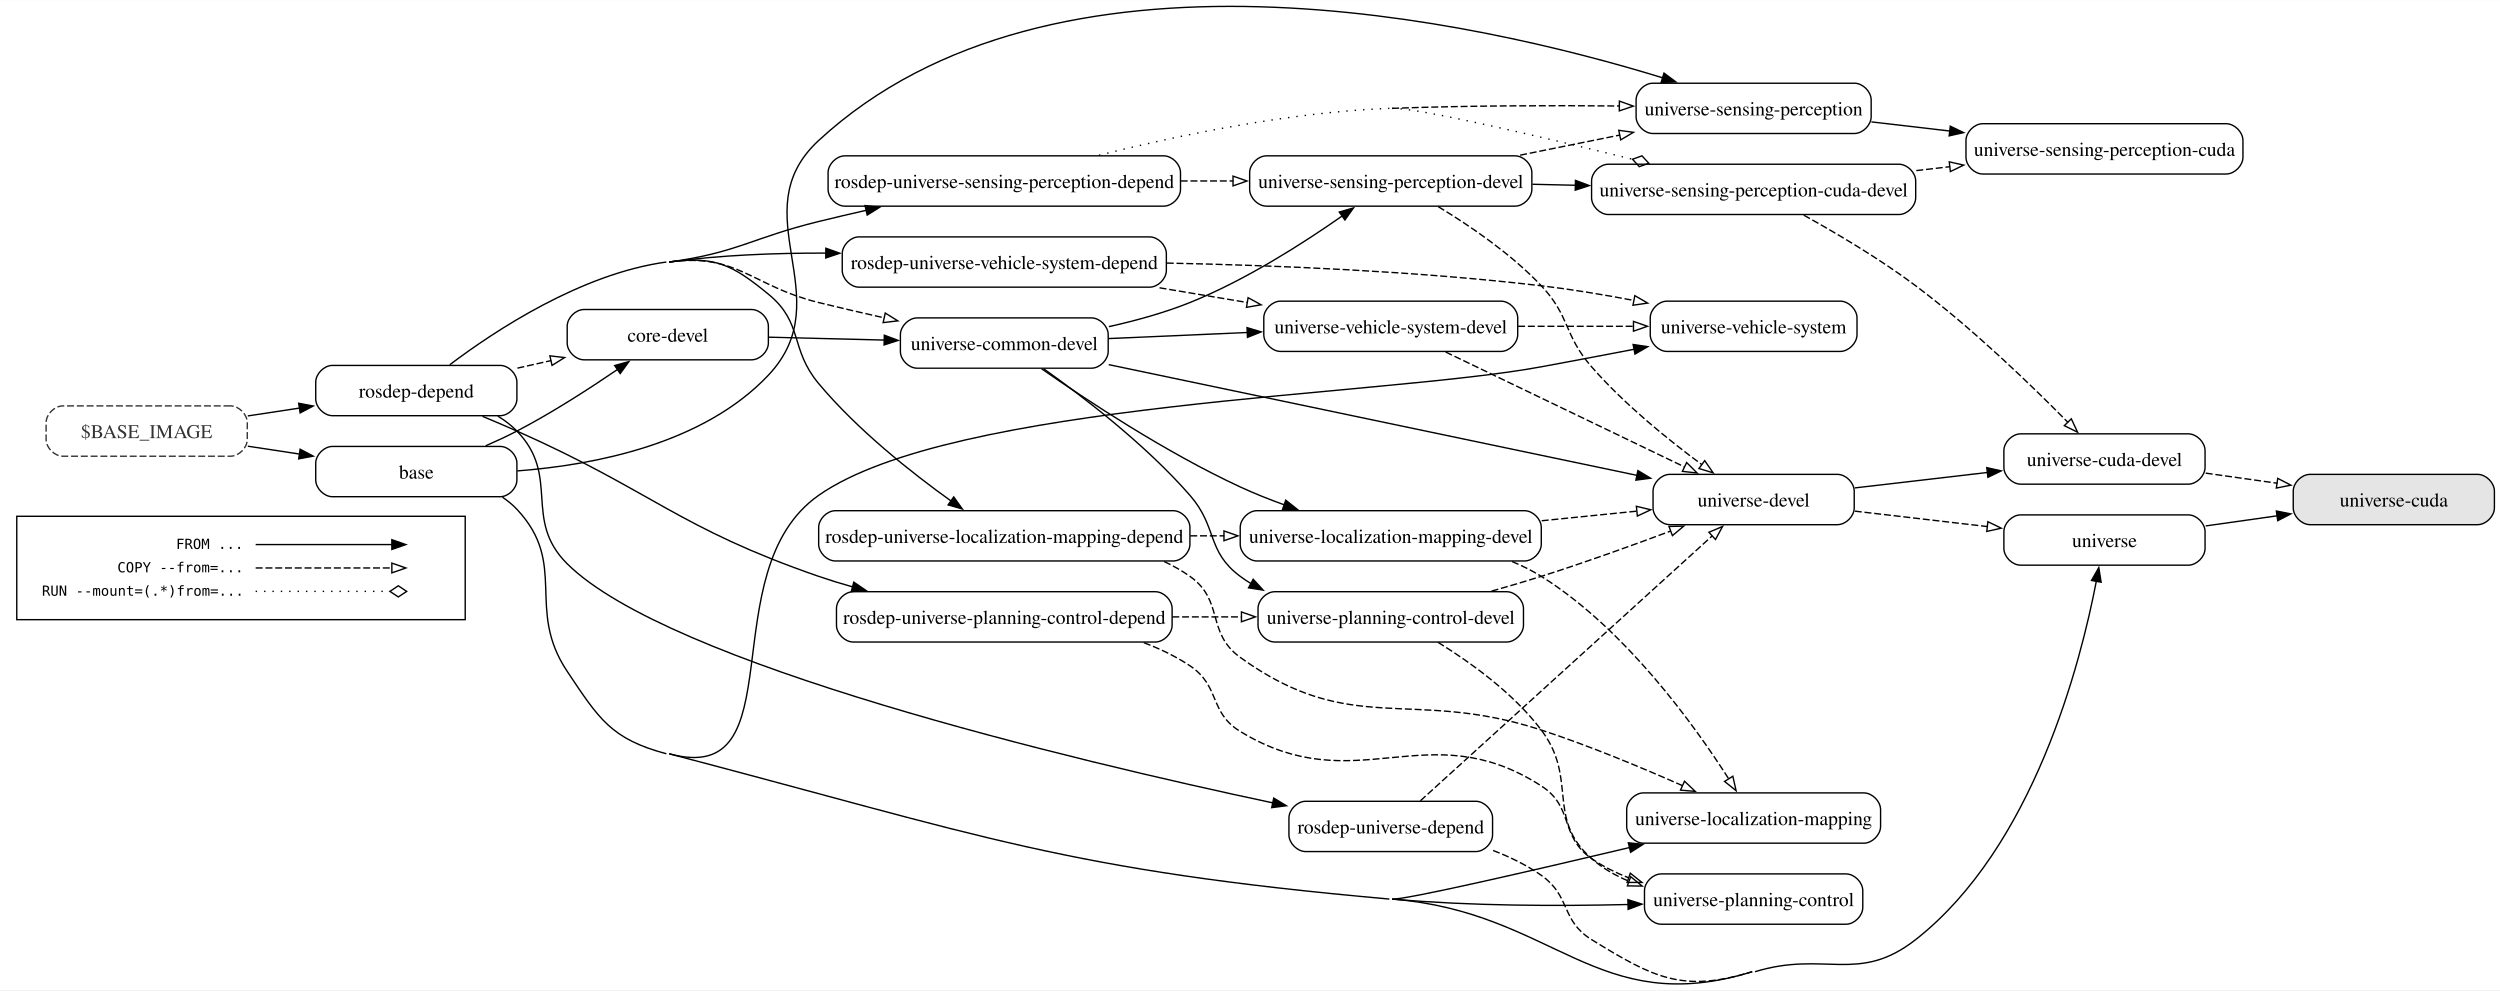
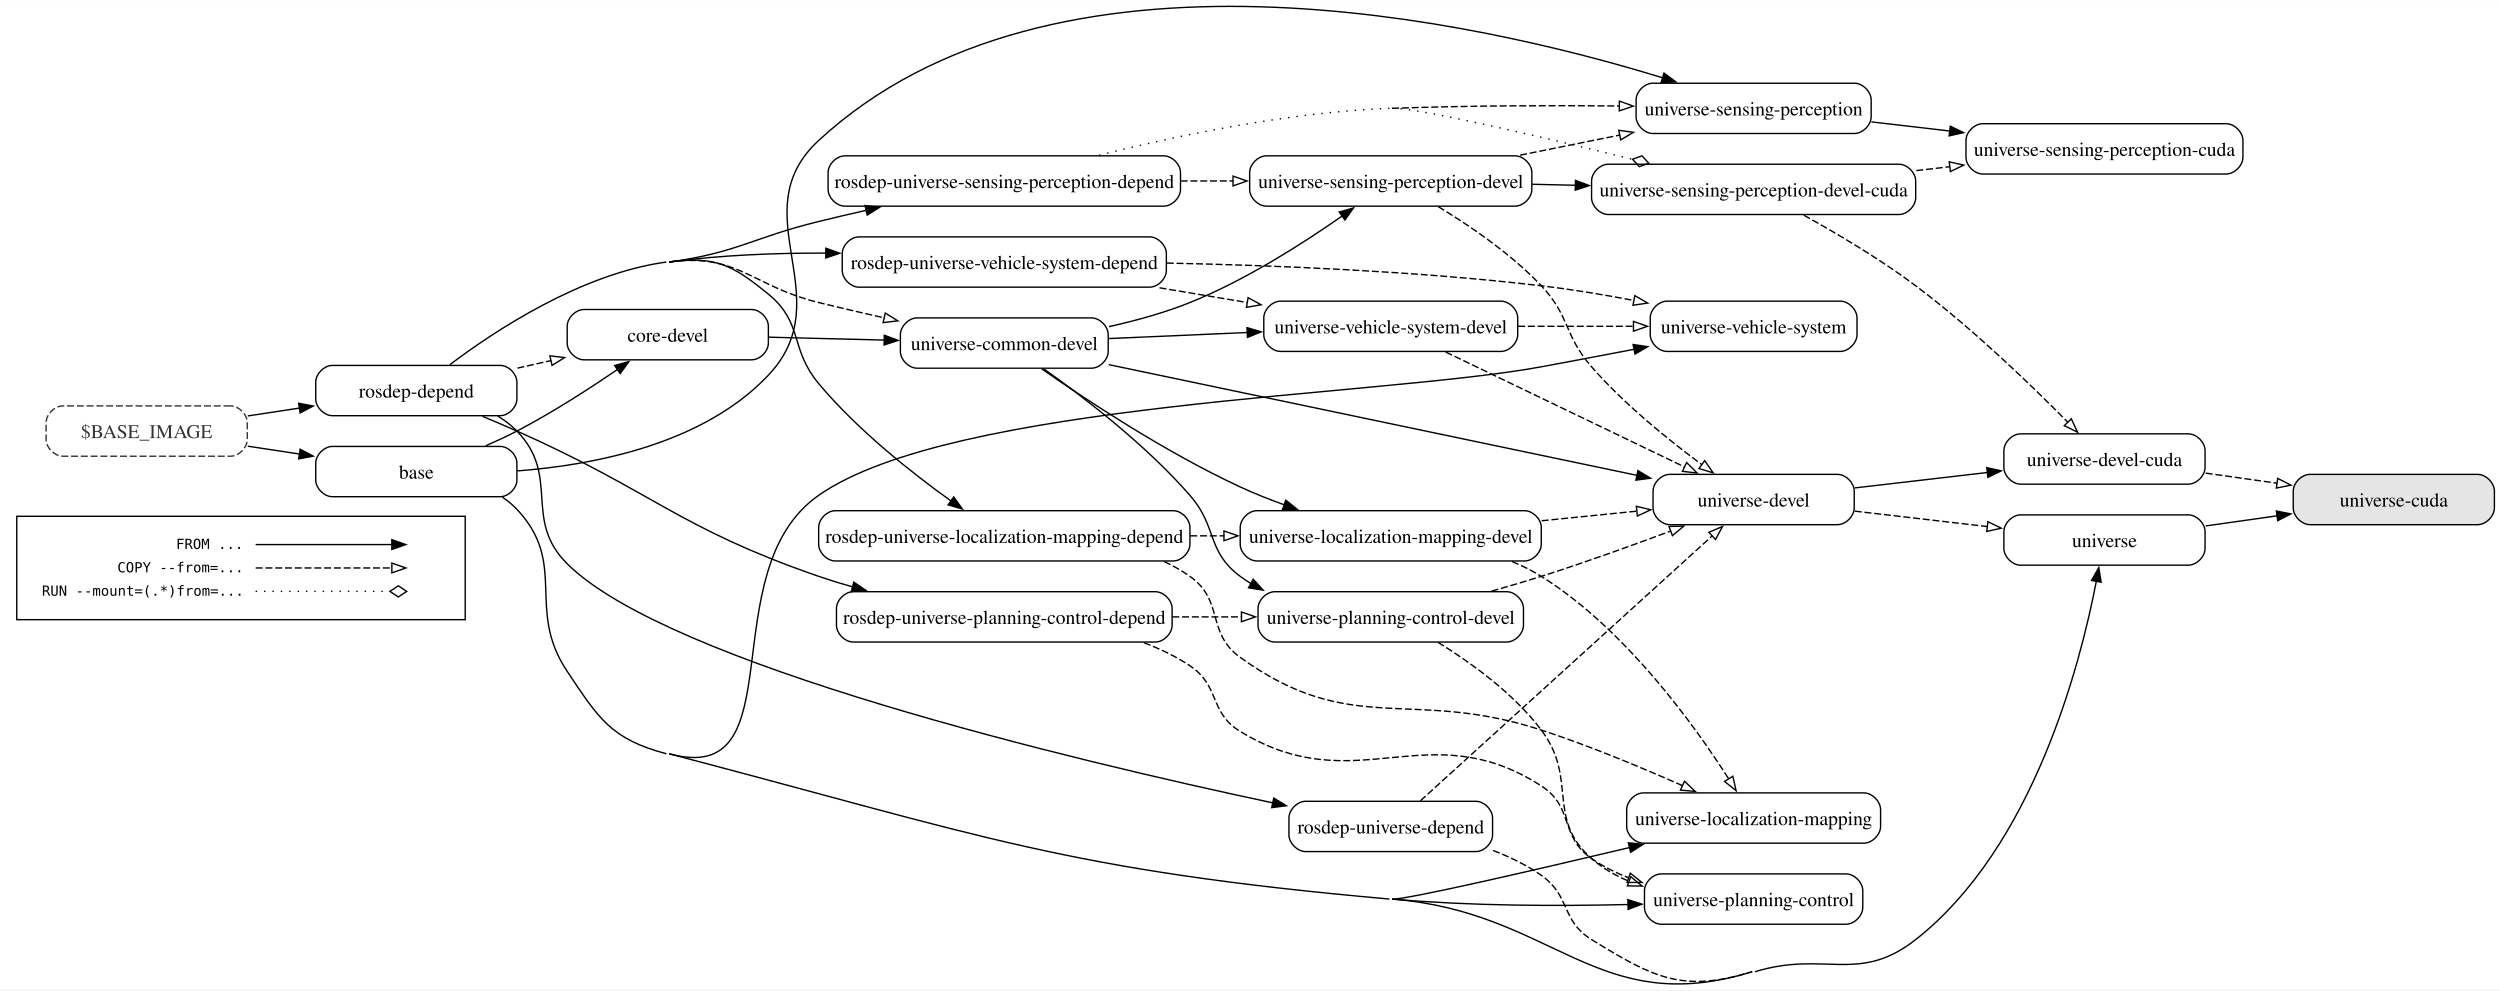
<svg xmlns="http://www.w3.org/2000/svg" width="1790pt" height="709pt" viewBox="0.00 0.00 1789.50 708.65">
  <g id="graph0" class="graph" transform="scale(1 1) rotate(0) translate(4 704.65)">
    <polygon fill="white" stroke="none" points="-4,4 -4,-704.65 1785.5,-704.65 1785.5,4 -4,4" />
    <g id="clust1" class="cluster">
      <polygon fill="none" stroke="black" points="8,-261.17 8,-335.17 329,-335.17 329,-261.17 8,-261.17" />
    </g>
    <g id="node1" class="node">
      <text text-anchor="start" x="122" y="-311.79" font-family="monospace" font-size="10.00">FROM ... </text>
      <text text-anchor="start" x="80" y="-295.04" font-family="monospace" font-size="10.00">COPY --from=... </text>
      <text text-anchor="start" x="26" y="-278.29" font-family="monospace" font-size="10.00">RUN --mount=(.*)from=... </text>
    </g>
    <g id="node2" class="node">
      <text text-anchor="start" x="291" y="-311.79" font-family="monospace" font-size="10.00"> </text>
      <text text-anchor="start" x="291" y="-295.04" font-family="monospace" font-size="10.00"> </text>
      <text text-anchor="start" x="291" y="-278.29" font-family="monospace" font-size="10.00"> </text>
    </g>
    <g id="edge1" class="edge">
      <path fill="none" stroke="black" d="M179,-314.92C223.38,-314.92 237.26,-314.92 276.52,-314.92" />
      <polygon fill="black" stroke="black" points="276.49,-318.42 286.49,-314.92 276.49,-311.42 276.49,-318.42" />
    </g>
    <g id="edge2" class="edge">
      <path fill="none" stroke="black" stroke-dasharray="5,2" d="M179,-298.17C223.38,-298.17 237.26,-298.17 276.52,-298.17" />
      <polygon fill="none" stroke="black" points="276.49,-301.67 286.49,-298.17 276.49,-294.67 276.49,-301.67" />
    </g>
    <g id="edge3" class="edge">
      <path fill="none" stroke="black" stroke-dasharray="1,5" d="M179,-281.42C222.9,-281.42 236.97,-281.42 275.27,-281.42" />
      <polygon fill="none" stroke="black" points="275.1,-281.42 281.1,-277.42 287.1,-281.42 281.1,-285.42 275.1,-281.42" />
    </g>
    <g id="node3" class="node">
      <path fill="none" stroke="#333333" stroke-dasharray="5,2" d="M161,-414.17C161,-414.17 41,-414.17 41,-414.17 35,-414.17 29,-408.17 29,-402.17 29,-402.17 29,-390.17 29,-390.17 29,-384.17 35,-378.17 41,-378.17 41,-378.17 161,-378.17 161,-378.17 167,-378.17 173,-384.17 173,-390.17 173,-390.17 173,-402.17 173,-402.17 173,-408.17 167,-414.17 161,-414.17" />
      <text text-anchor="middle" x="101" y="-391.12" font-family="Times,serif" font-size="14.00" fill="#333333">$BASE_IMAGE</text>
    </g>
    <g id="node4" class="node">
      <path fill="none" stroke="black" d="M354,-385.17C354,-385.17 234,-385.17 234,-385.17 228,-385.17 222,-379.17 222,-373.17 222,-373.17 222,-361.17 222,-361.17 222,-355.17 228,-349.17 234,-349.17 234,-349.17 354,-349.17 354,-349.17 360,-349.17 366,-355.17 366,-361.17 366,-361.17 366,-373.17 366,-373.17 366,-379.17 360,-385.17 354,-385.17" />
      <text text-anchor="middle" x="294" y="-362.12" font-family="Times,serif" font-size="14.00">base</text>
    </g>
    <g id="edge4" class="edge">
      <path fill="none" stroke="black" d="M173.39,-385.33C185.48,-383.49 198.12,-381.57 210.46,-379.7" />
      <polygon fill="black" stroke="black" points="210.84,-383.18 220.2,-378.22 209.79,-376.26 210.84,-383.18" />
    </g>
    <g id="node5" class="node">
      <path fill="none" stroke="black" d="M354,-443.17C354,-443.17 234,-443.17 234,-443.17 228,-443.17 222,-437.17 222,-431.17 222,-431.17 222,-419.17 222,-419.17 222,-413.17 228,-407.17 234,-407.17 234,-407.17 354,-407.17 354,-407.17 360,-407.17 366,-413.17 366,-419.17 366,-419.17 366,-431.17 366,-431.17 366,-437.17 360,-443.17 354,-443.17" />
      <text text-anchor="middle" x="294" y="-420.12" font-family="Times,serif" font-size="14.00">rosdep-depend</text>
    </g>
    <g id="edge5" class="edge">
      <path fill="none" stroke="black" d="M173.39,-407.01C185.48,-408.84 198.12,-410.76 210.46,-412.64" />
      <polygon fill="black" stroke="black" points="209.79,-416.07 220.2,-414.11 210.84,-409.15 209.79,-416.07" />
    </g>
    <g id="node6" class="node">
      <path fill="none" stroke="black" d="M534,-483.17C534,-483.17 414,-483.17 414,-483.17 408,-483.17 402,-477.17 402,-471.17 402,-471.17 402,-459.17 402,-459.17 402,-453.17 408,-447.17 414,-447.17 414,-447.17 534,-447.17 534,-447.17 540,-447.17 546,-453.17 546,-459.17 546,-459.17 546,-471.17 546,-471.17 546,-477.17 540,-483.17 534,-483.17" />
      <text text-anchor="middle" x="474" y="-460.12" font-family="Times,serif" font-size="14.00">core-devel</text>
    </g>
    <g id="edge6" class="edge">
      <path fill="none" stroke="black" d="M343.67,-385.64C351.25,-388.92 358.91,-392.48 366,-396.17 391.05,-409.21 417.74,-426.43 438.21,-440.39" />
      <polygon fill="black" stroke="black" points="435.96,-443.1 446.18,-445.9 439.94,-437.34 435.96,-443.1" />
    </g>
    <g id="node7" class="node">
      <path fill="none" stroke="black" d="M1323.38,-645.17C1323.38,-645.17 1179.12,-645.17 1179.12,-645.17 1173.12,-645.17 1167.12,-639.17 1167.12,-633.17 1167.12,-633.17 1167.12,-621.17 1167.12,-621.17 1167.12,-615.17 1173.12,-609.17 1179.12,-609.17 1179.12,-609.17 1323.38,-609.17 1323.38,-609.17 1329.38,-609.17 1335.38,-615.17 1335.38,-621.17 1335.38,-621.17 1335.38,-633.17 1335.38,-633.17 1335.38,-639.17 1329.38,-645.17 1323.38,-645.17" />
      <text text-anchor="middle" x="1251.25" y="-622.12" font-family="Times,serif" font-size="14.00">universe-sensing-perception</text>
    </g>
    <g id="edge7" class="edge">
      <path fill="none" stroke="black" d="M366.23,-367.64C422.84,-371.97 499.92,-387.37 546,-436.17 598.43,-491.68 525.91,-552.35 582,-604.17 749.75,-759.11 1054.29,-689.51 1186.33,-648.96" />
      <polygon fill="black" stroke="black" points="1187.1,-652.39 1195.61,-646.07 1185.02,-645.71 1187.1,-652.39" />
    </g>
    <g id="node8" class="node">
      <path fill="none" stroke="black" d="M1330.12,-137.17C1330.12,-137.17 1172.38,-137.17 1172.38,-137.17 1166.38,-137.17 1160.38,-131.17 1160.38,-125.17 1160.38,-125.17 1160.38,-113.17 1160.38,-113.17 1160.38,-107.17 1166.38,-101.17 1172.38,-101.17 1172.38,-101.17 1330.12,-101.17 1330.12,-101.17 1336.12,-101.17 1342.12,-107.17 1342.12,-113.17 1342.12,-113.17 1342.12,-125.17 1342.12,-125.17 1342.12,-131.17 1336.12,-137.17 1330.12,-137.17" />
      <text text-anchor="middle" x="1251.25" y="-114.12" font-family="Times,serif" font-size="14.00">universe-localization-mapping</text>
    </g>
    <g id="edge8" class="edge">
      <path fill="none" stroke="black" d="M992.5,-61.17C1001.23,-60.39 1091.48,-81.23 1162.76,-98.14" />
      <polygon fill="black" stroke="black" points="1161.56,-101.46 1172.1,-100.36 1163.18,-94.65 1161.56,-101.46" />
    </g>
    <g id="node9" class="node">
      <path fill="none" stroke="black" d="M1317.38,-79.17C1317.38,-79.17 1185.12,-79.17 1185.12,-79.17 1179.12,-79.17 1173.12,-73.17 1173.12,-67.17 1173.12,-67.17 1173.12,-55.17 1173.12,-55.17 1173.12,-49.17 1179.12,-43.17 1185.12,-43.17 1185.12,-43.17 1317.38,-43.17 1317.38,-43.17 1323.38,-43.17 1329.38,-49.17 1329.38,-55.17 1329.38,-55.17 1329.38,-67.17 1329.38,-67.17 1329.38,-73.17 1323.38,-79.17 1317.38,-79.17" />
      <text text-anchor="middle" x="1251.25" y="-56.12" font-family="Times,serif" font-size="14.00">universe-planning-control</text>
    </g>
    <g id="edge9" class="edge">
      <path fill="none" stroke="black" d="M992.5,-61.17C1048.53,-56.16 1111.68,-56.07 1161.45,-57.28" />
      <polygon fill="black" stroke="black" points="1161.23,-60.77 1171.32,-57.54 1161.42,-53.78 1161.23,-60.77" />
    </g>
    <g id="node10" class="node">
      <path fill="none" stroke="black" d="M1313.25,-489.17C1313.25,-489.17 1189.25,-489.17 1189.25,-489.17 1183.25,-489.17 1177.25,-483.17 1177.25,-477.17 1177.25,-477.17 1177.25,-465.17 1177.25,-465.17 1177.25,-459.17 1183.25,-453.17 1189.25,-453.17 1189.25,-453.17 1313.25,-453.17 1313.25,-453.17 1319.25,-453.17 1325.25,-459.17 1325.25,-465.17 1325.25,-465.17 1325.25,-477.17 1325.25,-477.17 1325.25,-483.17 1319.25,-489.17 1313.25,-489.17" />
      <text text-anchor="middle" x="1251.25" y="-466.12" font-family="Times,serif" font-size="14.00">universe-vehicle-system</text>
    </g>
    <g id="edge10" class="edge">
      <path fill="none" stroke="black" d="M475,-165.17C566.67,-140.3 504.21,-295.66 582,-350.17 677.61,-417.17 984.45,-420.93 1099.25,-442.17 1120.82,-446.16 1144.1,-450.57 1165.77,-454.73" />
      <polygon fill="black" stroke="black" points="1164.97,-458.14 1175.46,-456.59 1166.3,-451.27 1164.97,-458.14" />
    </g>
    <g id="node11" class="node">
      <path fill="none" stroke="black" d="M1562.38,-336.17C1562.38,-336.17 1442.38,-336.17 1442.38,-336.17 1436.38,-336.17 1430.38,-330.17 1430.38,-324.17 1430.38,-324.17 1430.38,-312.17 1430.38,-312.17 1430.38,-306.17 1436.38,-300.17 1442.38,-300.17 1442.38,-300.17 1562.38,-300.17 1562.38,-300.17 1568.38,-300.17 1574.38,-306.17 1574.38,-312.17 1574.38,-312.17 1574.38,-324.17 1574.38,-324.17 1574.38,-330.17 1568.38,-336.17 1562.38,-336.17" />
      <text text-anchor="middle" x="1502.38" y="-313.12" font-family="Times,serif" font-size="14.00">universe</text>
    </g>
    <g id="edge11" class="edge">
      <path fill="none" stroke="black" d="M1252.25,-9.17C1302.07,-24.49 1326.23,-0.01 1367.25,-32.17 1451.64,-98.32 1485.36,-230.26 1496.59,-288.91" />
      <polygon fill="black" stroke="black" points="1493.09,-289.24 1498.32,-298.45 1499.98,-287.98 1493.09,-289.24" />
      <path fill="none" stroke="black" d="M475,-165.17C701.09,-105.9 757.7,-81.95 990.5,-61.17" />
      <path fill="none" stroke="black" d="M992.5,-61.17C1109,-51.93 1138.55,25.18 1250.25,-9.17" />
      <path fill="none" stroke="black" d="M355.65,-348.84C359.42,-346.31 362.93,-343.43 366,-340.17 402.96,-300.82 372,-269.05 402,-224.17 424.8,-190.06 433.37,-175.78 473,-165.17" />
    </g>
    <g id="edge17" class="edge">
      <path fill="none" stroke="black" stroke-dasharray="5,2" d="M366.37,-441.21C374.35,-443 382.53,-444.84 390.63,-446.66" />
      <polygon fill="none" stroke="black" points="389.61,-450.01 400.13,-448.79 391.14,-443.18 389.61,-450.01" />
    </g>
    <g id="node12" class="node">
      <path fill="none" stroke="black" d="M829,-593.17C829,-593.17 600.75,-593.17 600.75,-593.17 594.75,-593.17 588.75,-587.17 588.75,-581.17 588.75,-581.17 588.75,-569.17 588.75,-569.17 588.75,-563.17 594.75,-557.17 600.75,-557.17 600.75,-557.17 829,-557.17 829,-557.17 835,-557.17 841,-563.17 841,-569.17 841,-569.17 841,-581.17 841,-581.17 841,-587.17 835,-593.17 829,-593.17" />
      <text text-anchor="middle" x="714.88" y="-570.12" font-family="Times,serif" font-size="14.00">rosdep-universe-sensing-perception-depend</text>
    </g>
    <g id="edge12" class="edge">
      <path fill="none" stroke="black" d="M475,-517.17C523.82,-523.84 534.15,-534.43 582,-546.17 593.04,-548.88 604.63,-551.6 616.17,-554.23" />
      <polygon fill="black" stroke="black" points="615.19,-557.6 625.72,-556.4 616.74,-550.77 615.19,-557.6" />
    </g>
    <g id="node13" class="node">
      <path fill="none" stroke="black" d="M835.75,-339.17C835.75,-339.17 594,-339.17 594,-339.17 588,-339.17 582,-333.17 582,-327.17 582,-327.17 582,-315.17 582,-315.17 582,-309.17 588,-303.17 594,-303.17 594,-303.17 835.75,-303.17 835.75,-303.17 841.75,-303.17 847.75,-309.17 847.75,-315.17 847.75,-315.17 847.75,-327.17 847.75,-327.17 847.75,-333.17 841.75,-339.17 835.75,-339.17" />
      <text text-anchor="middle" x="714.88" y="-316.12" font-family="Times,serif" font-size="14.00">rosdep-universe-localization-mapping-depend</text>
    </g>
    <g id="edge13" class="edge">
      <path fill="none" stroke="black" d="M475,-517.17C507.86,-521.66 520.33,-515.17 546,-494.17 571.26,-473.5 561.07,-455.21 582,-430.17 609.73,-397 648.55,-366.31 676.9,-346.01" />
      <polygon fill="black" stroke="black" points="678.68,-349.03 684.84,-340.4 674.65,-343.31 678.68,-349.03" />
      <path fill="none" stroke="black" d="M317.96,-443.66C350.26,-468.04 412,-508.82 473,-517.17" />
    </g>
    <g id="node14" class="node">
      <path fill="none" stroke="black" d="M823,-281.17C823,-281.17 606.75,-281.17 606.75,-281.17 600.75,-281.17 594.75,-275.17 594.75,-269.17 594.75,-269.17 594.75,-257.17 594.75,-257.17 594.75,-251.17 600.75,-245.17 606.75,-245.17 606.75,-245.17 823,-245.17 823,-245.17 829,-245.17 835,-251.17 835,-257.17 835,-257.17 835,-269.17 835,-269.17 835,-275.17 829,-281.17 823,-281.17" />
      <text text-anchor="middle" x="714.88" y="-258.12" font-family="Times,serif" font-size="14.00">rosdep-universe-planning-control-depend</text>
    </g>
    <g id="edge14" class="edge">
      <path fill="none" stroke="black" d="M341.39,-406.7C349.62,-403.28 358.09,-399.68 366,-396.17 463.36,-352.89 481.29,-326.95 582,-292.17 589.86,-289.45 598.07,-286.93 606.38,-284.61" />
      <polygon fill="black" stroke="black" points="607.14,-288.03 615.89,-282.06 605.33,-281.27 607.14,-288.03" />
    </g>
    <g id="node15" class="node">
      <path fill="none" stroke="black" d="M818.88,-535.17C818.88,-535.17 610.88,-535.17 610.88,-535.17 604.88,-535.17 598.88,-529.17 598.88,-523.17 598.88,-523.17 598.88,-511.17 598.88,-511.17 598.88,-505.17 604.88,-499.17 610.88,-499.17 610.88,-499.17 818.88,-499.17 818.88,-499.17 824.88,-499.17 830.88,-505.17 830.88,-511.17 830.88,-511.17 830.88,-523.17 830.88,-523.17 830.88,-529.17 824.88,-535.17 818.88,-535.17" />
      <text text-anchor="middle" x="714.88" y="-512.12" font-family="Times,serif" font-size="14.00">rosdep-universe-vehicle-system-depend</text>
    </g>
    <g id="edge15" class="edge">
      <path fill="none" stroke="black" d="M475,-517.17C511.31,-522.13 551.01,-523.67 587.43,-523.55" />
      <polygon fill="black" stroke="black" points="587.14,-527.06 597.11,-523.48 587.09,-520.06 587.14,-527.06" />
    </g>
    <g id="node16" class="node">
      <path fill="none" stroke="black" d="M1052.38,-131.17C1052.38,-131.17 930.62,-131.17 930.62,-131.17 924.62,-131.17 918.62,-125.17 918.62,-119.17 918.62,-119.17 918.62,-107.17 918.62,-107.17 918.62,-101.17 924.62,-95.17 930.62,-95.17 930.62,-95.17 1052.38,-95.17 1052.38,-95.17 1058.38,-95.17 1064.38,-101.17 1064.38,-107.17 1064.38,-107.17 1064.38,-119.17 1064.38,-119.17 1064.38,-125.17 1058.38,-131.17 1052.38,-131.17" />
      <text text-anchor="middle" x="991.5" y="-108.12" font-family="Times,serif" font-size="14.00">rosdep-universe-depend</text>
    </g>
    <g id="edge16" class="edge">
      <path fill="none" stroke="black" d="M352.36,-406.86C357.35,-403.81 362,-400.27 366,-396.17 397.52,-363.83 369.98,-333 402,-301.17 474.19,-229.4 762.84,-160.71 907.29,-129.98" />
      <polygon fill="black" stroke="black" points="907.74,-133.46 916.79,-127.97 906.29,-126.61 907.74,-133.46" />
    </g>
    <g id="node17" class="node">
      <path fill="none" stroke="black" d="M777.25,-477.17C777.25,-477.17 652.5,-477.17 652.5,-477.17 646.5,-477.17 640.5,-471.17 640.5,-465.17 640.5,-465.17 640.5,-453.17 640.5,-453.17 640.5,-447.17 646.5,-441.17 652.5,-441.17 652.5,-441.17 777.25,-441.17 777.25,-441.17 783.25,-441.17 789.25,-447.17 789.25,-453.17 789.25,-453.17 789.25,-465.17 789.25,-465.17 789.25,-471.17 783.25,-477.17 777.25,-477.17" />
      <text text-anchor="middle" x="714.88" y="-454.12" font-family="Times,serif" font-size="14.00">universe-common-devel</text>
    </g>
    <g id="edge19" class="edge">
      <path fill="none" stroke="black" stroke-dasharray="5,2" d="M475,-517.17C523.82,-523.84 534.15,-499.91 582,-488.17 597.26,-484.42 613.57,-480.65 629.34,-477.12" />
      <polygon fill="none" stroke="black" points="629.66,-480.64 638.66,-475.05 628.14,-473.8 629.66,-480.64" />
    </g>
-     <g id="edge56" class="edge">
+     <g id="edge66" class="edge">
      <path fill="none" stroke="black" d="M546.35,-463.37C572.33,-462.72 601.96,-461.98 629,-461.3" />
      <polygon fill="black" stroke="black" points="628.99,-464.8 638.9,-461.05 628.82,-457.8 628.99,-464.8" />
    </g>
    <g id="node25" class="node">
      <path fill="none" stroke="black" d="M1589.5,-616.17C1589.5,-616.17 1415.25,-616.17 1415.25,-616.17 1409.25,-616.17 1403.25,-610.17 1403.25,-604.17 1403.25,-604.17 1403.25,-592.17 1403.25,-592.17 1403.25,-586.17 1409.25,-580.17 1415.25,-580.17 1415.25,-580.17 1589.5,-580.17 1589.5,-580.17 1595.5,-580.17 1601.5,-586.17 1601.5,-592.17 1601.5,-592.17 1601.5,-604.17 1601.5,-604.17 1601.5,-610.17 1595.5,-616.17 1589.5,-616.17" />
      <text text-anchor="middle" x="1502.38" y="-593.12" font-family="Times,serif" font-size="14.00">universe-sensing-perception-cuda</text>
    </g>
-     <g id="edge76" class="edge">
+     <g id="edge86" class="edge">
      <path fill="none" stroke="black" d="M1335.55,-617.47C1353.56,-615.37 1372.86,-613.13 1391.7,-610.93" />
      <polygon fill="black" stroke="black" points="1392.01,-614.42 1401.54,-609.79 1391.2,-607.47 1392.01,-614.42" />
    </g>
    <g id="node26" class="node">
      <path fill="#e5e5e5" stroke="black" d="M1769.5,-365.17C1769.5,-365.17 1649.5,-365.17 1649.5,-365.17 1643.5,-365.17 1637.5,-359.17 1637.5,-353.17 1637.5,-353.17 1637.5,-341.17 1637.5,-341.17 1637.5,-335.17 1643.5,-329.17 1649.5,-329.17 1649.5,-329.17 1769.5,-329.17 1769.5,-329.17 1775.5,-329.17 1781.5,-335.17 1781.5,-341.17 1781.5,-341.17 1781.5,-353.17 1781.5,-353.17 1781.5,-359.17 1775.5,-365.17 1769.5,-365.17" />
      <text text-anchor="middle" x="1709.5" y="-342.12" font-family="Times,serif" font-size="14.00">universe-cuda</text>
    </g>
-     <g id="edge77" class="edge">
+     <g id="edge87" class="edge">
      <path fill="none" stroke="black" d="M1574.83,-328.27C1591.43,-330.62 1609.23,-333.13 1626.25,-335.54" />
      <polygon fill="black" stroke="black" points="1625.41,-338.95 1635.8,-336.89 1626.39,-332.02 1625.41,-338.95" />
    </g>
-     <g id="edge26" class="edge">
+     <g id="edge36" class="edge">
      <path fill="none" stroke="black" stroke-dasharray="5,2" d="M992.5,-627.17C1046.32,-629.18 1106.5,-629.3 1155.17,-628.86" />
      <polygon fill="none" stroke="black" points="1155.16,-632.36 1165.13,-628.76 1155.09,-625.36 1155.16,-632.36" />
    </g>
    <g id="node18" class="node">
      <path fill="none" stroke="black" d="M1080.5,-593.17C1080.5,-593.17 902.5,-593.17 902.5,-593.17 896.5,-593.17 890.5,-587.17 890.5,-581.17 890.5,-581.17 890.5,-569.17 890.5,-569.17 890.5,-563.17 896.5,-557.17 902.5,-557.17 902.5,-557.17 1080.5,-557.17 1080.5,-557.17 1086.5,-557.17 1092.5,-563.17 1092.5,-569.17 1092.5,-569.17 1092.5,-581.17 1092.5,-581.17 1092.5,-587.17 1086.5,-593.17 1080.5,-593.17" />
      <text text-anchor="middle" x="991.5" y="-570.12" font-family="Times,serif" font-size="14.00">universe-sensing-perception-devel</text>
    </g>
    <g id="edge22" class="edge">
      <path fill="none" stroke="black" stroke-dasharray="5,2" d="M841.13,-575.17C853.7,-575.17 866.4,-575.17 878.81,-575.17" />
      <polygon fill="none" stroke="black" points="878.6,-578.67 888.6,-575.17 878.6,-571.67 878.6,-578.67" />
    </g>
    <g id="node19" class="node">
      <path fill="none" stroke="black" d="M1355.25,-587.17C1355.25,-587.17 1147.25,-587.17 1147.25,-587.17 1141.25,-587.17 1135.25,-581.17 1135.25,-575.17 1135.25,-575.17 1135.25,-563.17 1135.25,-563.17 1135.25,-557.17 1141.25,-551.17 1147.25,-551.17 1147.25,-551.17 1355.25,-551.17 1355.25,-551.17 1361.25,-551.17 1367.25,-557.17 1367.25,-563.17 1367.25,-563.17 1367.25,-575.17 1367.25,-575.17 1367.25,-581.17 1361.25,-587.17 1355.25,-587.17" />
-       <text text-anchor="middle" x="1251.25" y="-564.12" font-family="Times,serif" font-size="14.00">universe-sensing-perception-cuda-devel</text>
+       <text text-anchor="middle" x="1251.25" y="-564.12" font-family="Times,serif" font-size="14.00">universe-sensing-perception-devel-cuda</text>
    </g>
    <g id="edge25" class="edge">
      <path fill="none" stroke="black" stroke-dasharray="1,5" d="M992.5,-627.17C1009.81,-627.81 1096.48,-607.49 1164.6,-590.73" />
      <polygon fill="none" stroke="black" points="1164.56,-590.74 1169.42,-585.42 1176.21,-587.86 1171.34,-593.18 1164.56,-590.74" />
      <path fill="none" stroke="black" stroke-dasharray="1,5" d="M782.67,-593.62C837.89,-607.47 918.61,-624.48 990.5,-627.17" />
    </g>
-     <g id="edge30" class="edge">
+     <g id="edge40" class="edge">
      <path fill="none" stroke="black" stroke-dasharray="5,2" d="M829.32,-302.77C835.8,-299.74 842.01,-296.23 847.75,-292.17 872.52,-274.64 859.16,-251.94 883.75,-234.17 963.59,-176.44 1005.6,-212.79 1099.25,-182.17 1133.76,-170.88 1171.44,-155.16 1200.54,-142.25" />
      <polygon fill="none" stroke="black" points="1201.77,-145.53 1209.46,-138.25 1198.9,-139.15 1201.77,-145.53" />
    </g>
    <g id="node20" class="node">
      <path fill="none" stroke="black" d="M1087.25,-339.17C1087.25,-339.17 895.75,-339.17 895.75,-339.17 889.75,-339.17 883.75,-333.17 883.75,-327.17 883.75,-327.17 883.75,-315.17 883.75,-315.17 883.75,-309.17 889.75,-303.17 895.75,-303.17 895.75,-303.17 1087.25,-303.17 1087.25,-303.17 1093.25,-303.17 1099.25,-309.17 1099.25,-315.17 1099.25,-315.17 1099.25,-327.17 1099.25,-327.17 1099.25,-333.17 1093.25,-339.17 1087.25,-339.17" />
      <text text-anchor="middle" x="991.5" y="-316.12" font-family="Times,serif" font-size="14.00">universe-localization-mapping-devel</text>
    </g>
-     <g id="edge27" class="edge">
+     <g id="edge37" class="edge">
      <path fill="none" stroke="black" stroke-dasharray="5,2" d="M847.96,-321.17C856.08,-321.17 864.23,-321.17 872.29,-321.17" />
      <polygon fill="none" stroke="black" points="872.11,-324.67 882.11,-321.17 872.11,-317.67 872.11,-324.67" />
    </g>
-     <g id="edge38" class="edge">
+     <g id="edge48" class="edge">
      <path fill="none" stroke="black" stroke-dasharray="5,2" d="M814.8,-244.68C826.42,-240.29 837.7,-234.87 847.75,-228.17 869.64,-213.56 861.29,-194.88 883.75,-181.17 966.83,-130.45 1017.42,-194.87 1099.25,-142.17 1122.88,-126.95 1112.15,-106.18 1135.25,-90.17 1143.36,-84.54 1152.47,-80.01 1161.92,-76.35" />
      <polygon fill="none" stroke="black" points="1162.98,-79.69 1171.27,-73.08 1160.67,-73.08 1162.98,-79.69" />
    </g>
    <g id="node21" class="node">
      <path fill="none" stroke="black" d="M1074.5,-281.17C1074.5,-281.17 908.5,-281.17 908.5,-281.17 902.5,-281.17 896.5,-275.17 896.5,-269.17 896.5,-269.17 896.5,-257.17 896.5,-257.17 896.5,-251.17 902.5,-245.17 908.5,-245.17 908.5,-245.17 1074.5,-245.17 1074.5,-245.17 1080.5,-245.17 1086.5,-251.17 1086.5,-257.17 1086.5,-257.17 1086.5,-269.17 1086.5,-269.17 1086.5,-275.17 1080.5,-281.17 1074.5,-281.17" />
      <text text-anchor="middle" x="991.5" y="-258.12" font-family="Times,serif" font-size="14.00">universe-planning-control-devel</text>
    </g>
-     <g id="edge31" class="edge">
+     <g id="edge41" class="edge">
      <path fill="none" stroke="black" stroke-dasharray="5,2" d="M835.13,-263.17C851.71,-263.17 868.66,-263.17 884.96,-263.17" />
      <polygon fill="none" stroke="black" points="884.63,-266.67 894.63,-263.17 884.63,-259.67 884.63,-266.67" />
    </g>
-     <g id="edge44" class="edge">
+     <g id="edge54" class="edge">
      <path fill="none" stroke="black" stroke-dasharray="5,2" d="M831.14,-516.42C907.44,-514.85 1009.59,-510.71 1099.25,-500.17 1120.92,-497.62 1144.15,-493.74 1165.73,-489.64" />
      <polygon fill="none" stroke="black" points="1166.22,-493.11 1175.37,-487.77 1164.88,-486.24 1166.22,-493.11" />
    </g>
    <g id="node22" class="node">
      <path fill="none" stroke="black" d="M1070.38,-489.17C1070.38,-489.17 912.62,-489.17 912.62,-489.17 906.62,-489.17 900.62,-483.17 900.62,-477.17 900.62,-477.17 900.62,-465.17 900.62,-465.17 900.62,-459.17 906.62,-453.17 912.62,-453.17 912.62,-453.17 1070.38,-453.17 1070.38,-453.17 1076.38,-453.17 1082.38,-459.17 1082.38,-465.17 1082.38,-465.17 1082.38,-477.17 1082.38,-477.17 1082.38,-483.17 1076.38,-489.17 1070.38,-489.17" />
      <text text-anchor="middle" x="991.5" y="-466.12" font-family="Times,serif" font-size="14.00">universe-vehicle-system-devel</text>
    </g>
-     <g id="edge39" class="edge">
+     <g id="edge49" class="edge">
      <path fill="none" stroke="black" stroke-dasharray="5,2" d="M825.99,-498.72C846.77,-495.24 868.41,-491.62 888.91,-488.18" />
      <polygon fill="none" stroke="black" points="889.39,-491.65 898.67,-486.55 888.23,-484.75 889.39,-491.65" />
    </g>
-     <g id="edge55" class="edge">
+     <g id="edge65" class="edge">
      <path fill="none" stroke="black" stroke-dasharray="5,2" d="M1064.77,-95.95C1076.88,-91.29 1088.87,-85.45 1099.25,-78.17 1120.5,-63.26 1113.15,-45.78 1135.25,-32.17 1179.63,-4.83 1200.43,6.15 1250.25,-9.17" />
    </g>
    <g id="node23" class="node">
      <path fill="none" stroke="black" d="M1311.25,-365.17C1311.25,-365.17 1191.25,-365.17 1191.25,-365.17 1185.25,-365.17 1179.25,-359.17 1179.25,-353.17 1179.25,-353.17 1179.25,-341.17 1179.25,-341.17 1179.25,-335.17 1185.25,-329.17 1191.25,-329.17 1191.25,-329.17 1311.25,-329.17 1311.25,-329.17 1317.25,-329.17 1323.25,-335.17 1323.25,-341.17 1323.25,-341.17 1323.25,-353.17 1323.25,-353.17 1323.25,-359.17 1317.25,-365.17 1311.25,-365.17" />
      <text text-anchor="middle" x="1251.25" y="-342.12" font-family="Times,serif" font-size="14.00">universe-devel</text>
    </g>
-     <g id="edge45" class="edge">
+     <g id="edge55" class="edge">
      <path fill="none" stroke="black" stroke-dasharray="5,2" d="M1012.73,-131.53C1058.27,-172.88 1169,-273.4 1221.6,-321.15" />
      <polygon fill="none" stroke="black" points="1219.24,-323.74 1229,-327.87 1223.95,-318.56 1219.24,-323.74" />
    </g>
-     <g id="edge57" class="edge">
+     <g id="edge67" class="edge">
      <path fill="none" stroke="black" d="M789.73,-470.91C809,-475.18 829.48,-480.83 847.75,-488.17 887.5,-504.13 928.87,-530.61 956.77,-550.17" />
      <polygon fill="black" stroke="black" points="954.64,-552.95 964.82,-555.89 958.7,-547.24 954.64,-552.95" />
    </g>
-     <g id="edge58" class="edge">
+     <g id="edge68" class="edge">
      <path fill="none" stroke="black" d="M741.56,-440.77C773.61,-418.44 830.69,-380.73 883.75,-356.17 893.77,-351.53 904.58,-347.23 915.34,-343.34" />
      <polygon fill="black" stroke="black" points="916.34,-346.7 924.63,-340.1 914.03,-340.09 916.34,-346.7" />
    </g>
-     <g id="edge59" class="edge">
+     <g id="edge69" class="edge">
      <path fill="none" stroke="black" d="M743.1,-440.72C771.42,-420.64 816,-386.52 847.75,-350.17 867.7,-327.31 859.42,-310.29 883.75,-292.17 886.23,-290.32 888.81,-288.59 891.49,-286.97" />
      <polygon fill="black" stroke="black" points="893.03,-290.12 900.17,-282.3 889.71,-283.96 893.03,-290.12" />
    </g>
-     <g id="edge60" class="edge">
+     <g id="edge70" class="edge">
      <path fill="none" stroke="black" d="M789.47,-462.38C820.09,-463.72 856.14,-465.3 889.19,-466.74" />
      <polygon fill="black" stroke="black" points="888.62,-470.22 898.76,-467.16 888.93,-463.22 888.62,-470.22" />
    </g>
-     <g id="edge61" class="edge">
+     <g id="edge71" class="edge">
      <path fill="none" stroke="black" d="M789.62,-443.71C888.79,-422.93 1064.6,-386.08 1167.97,-364.41" />
      <polygon fill="black" stroke="black" points="1168.42,-367.89 1177.49,-362.42 1166.98,-361.04 1168.42,-367.89" />
    </g>
-     <g id="edge64" class="edge">
+     <g id="edge74" class="edge">
      <path fill="none" stroke="black" stroke-dasharray="5,2" d="M1084.1,-593.65C1107.33,-598.33 1132.34,-603.38 1155.71,-608.09" />
      <polygon fill="none" stroke="black" points="1154.7,-611.46 1165.2,-610.01 1156.09,-604.6 1154.7,-611.46" />
    </g>
-     <g id="edge62" class="edge">
+     <g id="edge72" class="edge">
      <path fill="none" stroke="black" d="M1092.89,-572.83C1103.06,-572.59 1113.49,-572.35 1123.89,-572.11" />
      <polygon fill="black" stroke="black" points="1123.72,-575.61 1133.64,-571.88 1123.56,-568.61 1123.72,-575.61" />
    </g>
-     <g id="edge63" class="edge">
+     <g id="edge73" class="edge">
      <path fill="none" stroke="black" stroke-dasharray="5,2" d="M1025.46,-556.83C1048.02,-543.2 1077.63,-523.05 1099.25,-500.17 1120.08,-478.11 1115.29,-465.02 1135.25,-442.17 1158.71,-415.31 1190.21,-389.85 1214.31,-372.06" />
      <polygon fill="none" stroke="black" points="1216.22,-375 1222.26,-366.29 1212.11,-369.34 1216.22,-375" />
    </g>
    <g id="node24" class="node">
      <path fill="none" stroke="black" d="M1562.38,-394.17C1562.38,-394.17 1442.38,-394.17 1442.38,-394.17 1436.38,-394.17 1430.38,-388.17 1430.38,-382.17 1430.38,-382.17 1430.38,-370.17 1430.38,-370.17 1430.38,-364.17 1436.38,-358.17 1442.38,-358.17 1442.38,-358.17 1562.38,-358.17 1562.38,-358.17 1568.38,-358.17 1574.38,-364.17 1574.38,-370.17 1574.38,-370.17 1574.38,-382.17 1574.38,-382.17 1574.38,-388.17 1568.38,-394.17 1562.38,-394.17" />
-       <text text-anchor="middle" x="1502.38" y="-371.12" font-family="Times,serif" font-size="14.00">universe-cuda-devel</text>
-     </g>
-     <g id="edge65" class="edge">
+       <text text-anchor="middle" x="1502.38" y="-371.12" font-family="Times,serif" font-size="14.00">universe-devel-cuda</text>
+     </g>
+     <g id="edge75" class="edge">
      <path fill="none" stroke="black" stroke-dasharray="5,2" d="M1287.15,-550.7C1310.59,-537.72 1341.73,-519.3 1367.25,-500.17 1408,-469.61 1450.42,-428.59 1476.36,-402.26" />
      <polygon fill="none" stroke="black" points="1478.64,-404.94 1483.13,-395.34 1473.63,-400.04 1478.64,-404.94" />
    </g>
-     <g id="edge66" class="edge">
+     <g id="edge76" class="edge">
      <path fill="none" stroke="black" stroke-dasharray="5,2" d="M1367.7,-582.61C1375.74,-583.54 1383.84,-584.48 1391.85,-585.42" />
      <polygon fill="none" stroke="black" points="1391.27,-588.87 1401.6,-586.55 1392.08,-581.92 1391.27,-588.87" />
    </g>
-     <g id="edge68" class="edge">
+     <g id="edge78" class="edge">
      <path fill="none" stroke="black" stroke-dasharray="5,2" d="M1078.34,-302.77C1085.66,-299.75 1092.74,-296.24 1099.25,-292.17 1159.43,-254.5 1208.96,-185.52 1233.53,-147.02" />
      <polygon fill="none" stroke="black" points="1236.36,-149.09 1238.7,-138.76 1230.43,-145.37 1236.36,-149.09" />
    </g>
-     <g id="edge67" class="edge">
+     <g id="edge77" class="edge">
      <path fill="none" stroke="black" stroke-dasharray="5,2" d="M1099.57,-331.97C1122.42,-334.27 1146.21,-336.67 1167.96,-338.87" />
      <polygon fill="none" stroke="black" points="1167.32,-342.32 1177.62,-339.84 1168.02,-335.35 1167.32,-342.32" />
    </g>
-     <g id="edge70" class="edge">
+     <g id="edge80" class="edge">
      <path fill="none" stroke="black" stroke-dasharray="5,2" d="M1025.3,-244.96C1048.66,-230.56 1079.33,-208.52 1099.25,-182.17 1125.73,-147.14 1102.31,-119.2 1135.25,-90.17 1143.08,-83.27 1152.31,-77.96 1162.09,-73.89" />
      <polygon fill="none" stroke="black" points="1163.26,-77.19 1171.45,-70.47 1160.86,-70.62 1163.26,-77.19" />
    </g>
-     <g id="edge69" class="edge">
+     <g id="edge79" class="edge">
      <path fill="none" stroke="black" stroke-dasharray="5,2" d="M1063.66,-281.6C1075.59,-284.95 1087.81,-288.54 1099.25,-292.17 1130.12,-301.96 1164.05,-314.19 1191.91,-324.62" />
      <polygon fill="none" stroke="black" points="1190.65,-327.89 1201.24,-328.13 1193.12,-321.33 1190.65,-327.89" />
    </g>
-     <g id="edge72" class="edge">
+     <g id="edge82" class="edge">
      <path fill="none" stroke="black" stroke-dasharray="5,2" d="M1082.65,-471.17C1109.58,-471.17 1138.99,-471.17 1165.56,-471.17" />
      <polygon fill="none" stroke="black" points="1165.24,-474.67 1175.24,-471.17 1165.24,-467.67 1165.24,-474.67" />
    </g>
-     <g id="edge71" class="edge">
+     <g id="edge81" class="edge">
      <path fill="none" stroke="black" stroke-dasharray="5,2" d="M1030.81,-452.74C1076.37,-430.82 1152.47,-394.21 1202,-370.38" />
      <polygon fill="none" stroke="black" points="1203.29,-373.64 1210.79,-366.15 1200.26,-367.33 1203.29,-373.64" />
    </g>
-     <g id="edge74" class="edge">
+     <g id="edge84" class="edge">
      <path fill="none" stroke="black" stroke-dasharray="5,2" d="M1323.64,-338.86C1353.35,-335.4 1388.02,-331.36 1418.82,-327.78" />
      <polygon fill="none" stroke="black" points="1418.94,-331.29 1428.47,-326.65 1418.13,-324.33 1418.94,-331.29" />
    </g>
-     <g id="edge73" class="edge">
+     <g id="edge83" class="edge">
      <path fill="none" stroke="black" d="M1323.64,-355.48C1353.35,-358.94 1388.02,-362.97 1418.82,-366.56" />
      <polygon fill="black" stroke="black" points="1418.13,-370 1428.47,-367.68 1418.94,-363.05 1418.13,-370" />
    </g>
-     <g id="edge75" class="edge">
+     <g id="edge85" class="edge">
      <path fill="none" stroke="black" stroke-dasharray="5,2" d="M1574.83,-366.06C1591.43,-363.72 1609.23,-361.2 1626.25,-358.8" />
      <polygon fill="none" stroke="black" points="1626.39,-362.31 1635.8,-357.44 1625.41,-355.38 1626.39,-362.31" />
    </g>
  </g>
</svg>
